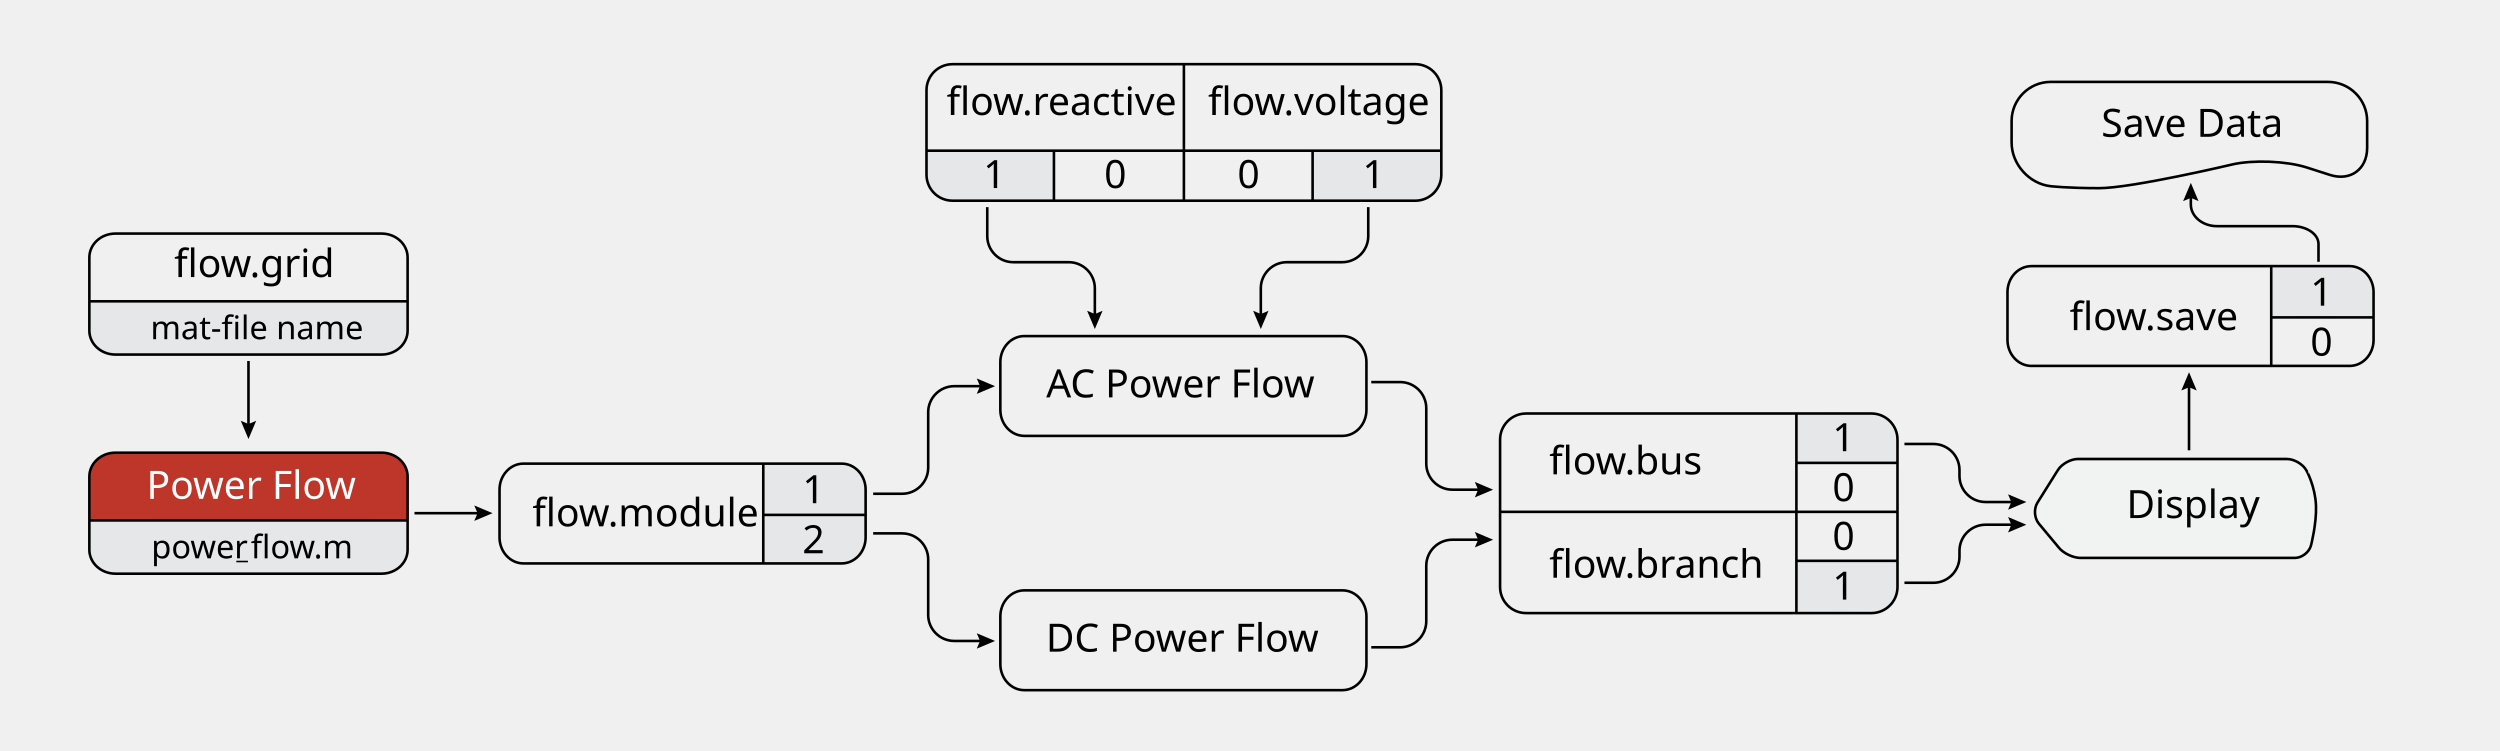
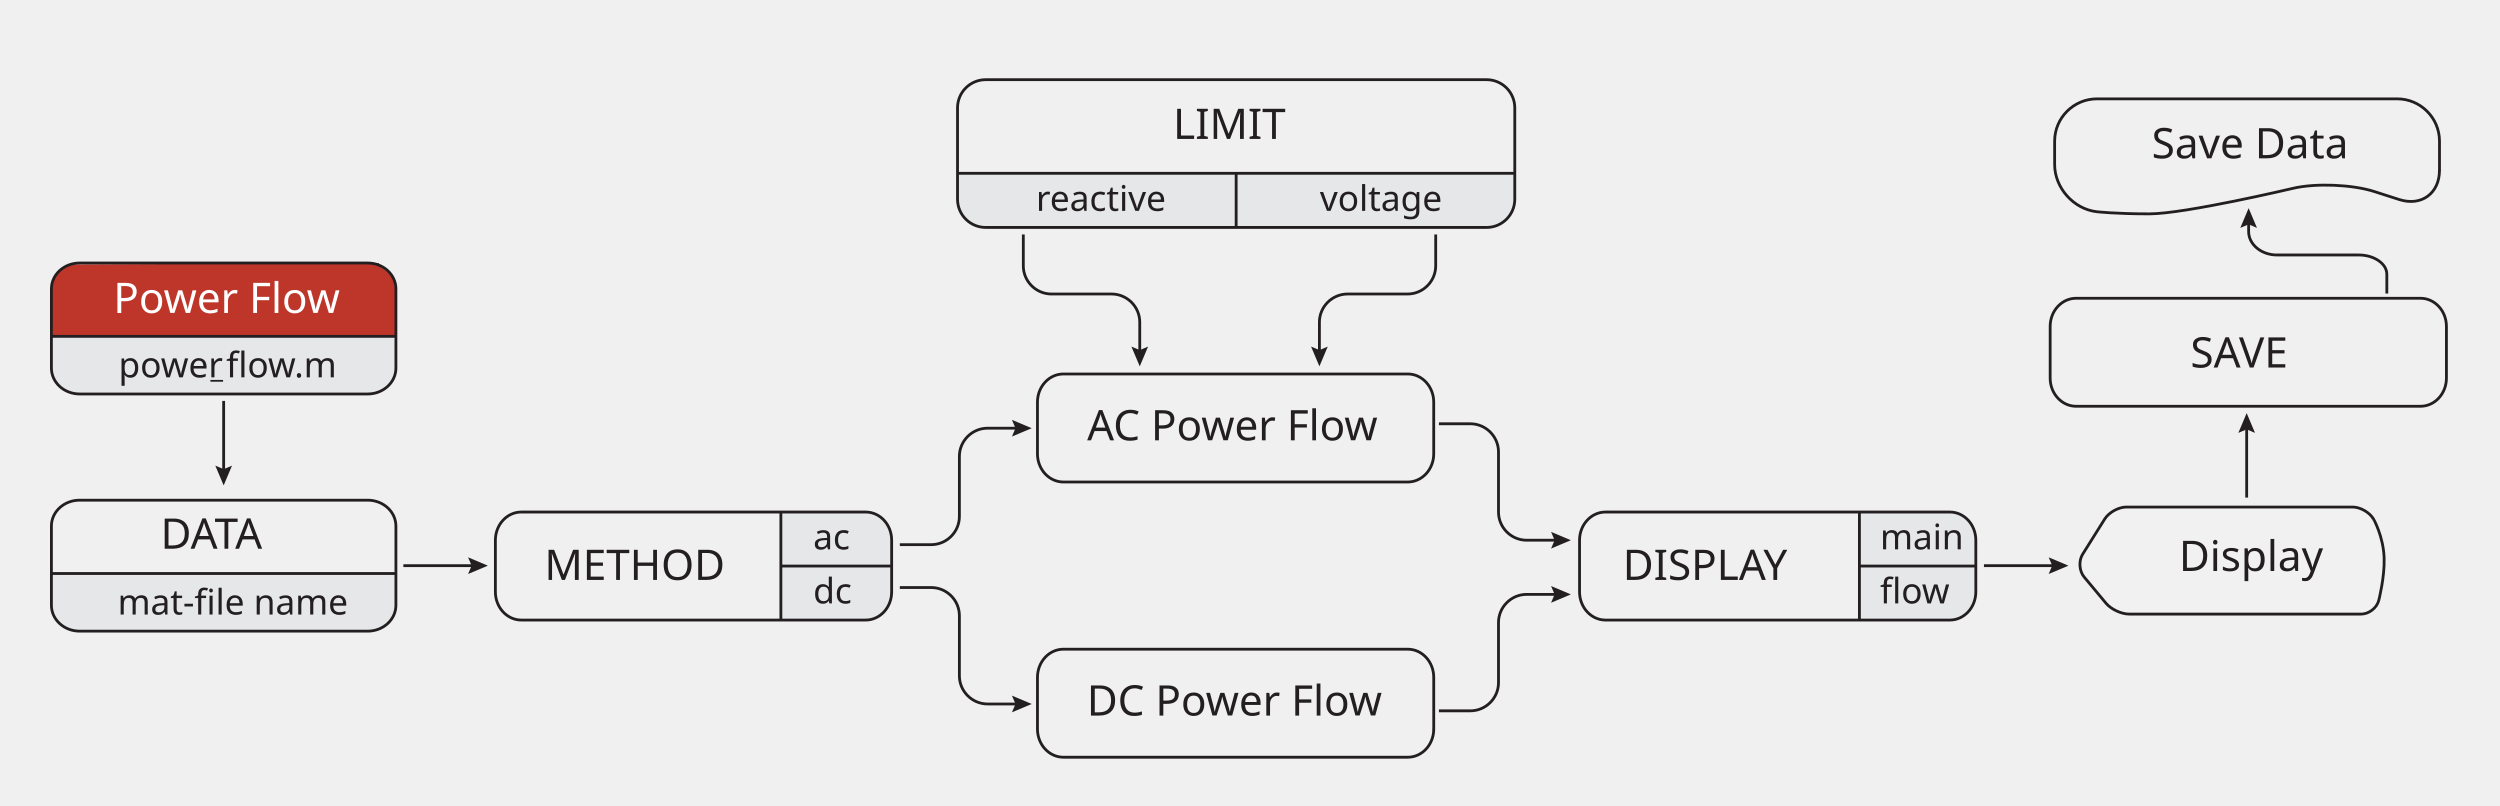
- <svg xmlns="http://www.w3.org/2000/svg" version="1.1" id="Layer_1" x="0px" y="0px" width="343px" height="103px" viewBox="128.14 368.445 343 103" enable-background="new 128.14 368.445 343 103" xml:space="preserve">
-   <path fill="#E6E7E8" d="M255.188,389.117h17.554v6.878c0,0-9.582,0.425-14.929-0.112c-1.991-0.2-2.674-3.275-2.696-4.463  C255.089,390.089,255.188,389.117,255.188,389.117z" />
+ <svg xmlns="http://www.w3.org/2000/svg" version="1.1" id="Layer_1" x="0px" y="0px" width="503px" height="162px" viewBox="-80 -33 503 162" enable-background="new -80 -33 503 162" xml:space="preserve">
  <g>
-     <path fill="none" stroke="#000000" stroke-width="0.357" stroke-miterlimit="10" d="M452.913,388.725   c0,2.947-2.296,4.621-5.102,3.72l-3.163-1.015c-2.806-0.9-7.447-1.083-10.314-0.404c0,0-13.671,3.233-18.193,3.235   c-4.332,0.002-6.688-0.272-6.688-0.272c-2.927-0.342-5.32-3.032-5.32-5.979v-2.97c0-2.947,2.411-5.357,5.356-5.357h38.068   c2.946,0,5.356,2.411,5.356,5.357V388.725z" />
+     <path fill="none" stroke="#231F20" stroke-width="0.567" stroke-miterlimit="10" d="M410.825,1.243   c0,4.677-3.644,7.334-8.097,5.905l-5.023-1.611c-4.453-1.429-11.82-1.718-16.372-0.642c0,0-21.699,5.132-28.879,5.135   c-6.877,0.003-10.614-0.433-10.614-0.433c-4.646-0.542-8.446-4.812-8.446-9.489v-4.715c0-4.677,3.827-8.504,8.504-8.504h60.424   c4.677,0,8.504,3.827,8.504,8.504V1.243z" />
  </g>
  <g>
-     <path fill="#F1F2F2" d="M445.896,437.847c0.089,2.445-0.682,5.416-0.682,5.416c-0.246,0.951-1.252,1.73-2.234,1.73h-29.404   c-0.981,0-2.301-0.617-2.93-1.373l-2.772-3.326c-0.629-0.756-0.717-2.053-0.194-2.885l2.806-4.475   c0.521-0.832,1.752-1.514,2.734-1.514h28.69c0.982,0,2.182,0.701,2.664,1.555C444.573,432.976,445.795,435.142,445.896,437.847z" />
-     <path fill="none" stroke="#000000" stroke-width="0.357" stroke-miterlimit="10" d="M445.896,437.847   c0.089,2.445-0.682,5.416-0.682,5.416c-0.246,0.951-1.252,1.73-2.234,1.73h-29.404c-0.981,0-2.301-0.617-2.93-1.373l-2.772-3.326   c-0.629-0.756-0.717-2.053-0.194-2.885l2.806-4.475c0.521-0.832,1.752-1.514,2.734-1.514h28.69c0.982,0,2.182,0.701,2.664,1.555   C444.573,432.976,445.795,435.142,445.896,437.847z" />
+     <path fill="#F1F1F2" d="M399.685,79.217c0.143,3.881-1.081,8.597-1.081,8.597c-0.392,1.509-1.987,2.743-3.547,2.743h-46.676   c-1.56,0-3.651-0.979-4.649-2.178l-4.4-5.282c-0.998-1.198-1.137-3.259-0.309-4.579l4.451-7.1c0.828-1.32,2.781-2.4,4.341-2.4   h45.541c1.56,0,3.463,1.109,4.229,2.467C397.585,71.484,399.527,74.921,399.685,79.217z" />
+     <path fill="none" stroke="#231F20" stroke-width="0.567" stroke-miterlimit="10" d="M399.685,79.217   c0.143,3.881-1.081,8.597-1.081,8.597c-0.392,1.509-1.987,2.743-3.547,2.743h-46.676c-1.56,0-3.651-0.979-4.649-2.178l-4.4-5.282   c-0.998-1.198-1.137-3.259-0.309-4.579l4.451-7.1c0.828-1.32,2.781-2.4,4.341-2.4h45.541c1.56,0,3.463,1.109,4.229,2.467   C397.585,71.484,399.527,74.921,399.685,79.217z" />
  </g>
-   <text transform="matrix(1 0 0 1 271.6819 422.9702)" font-family="'CMR10'" font-size="5.357">AC Power Flow</text>
-   <path fill="#E6E7E8" d="M388.445,445.587h-13.869v6.773c0,0,8.132,0.994,12.359-0.303c1.539-0.471,1.548-2.846,1.566-4.078  C388.523,446.597,388.445,445.587,388.445,445.587z" />
-   <path fill="#E6E7E8" d="M388.475,431.953h-13.868v-6.773c0,0,8.167-0.748,12.36,0.658c0.936,0.316,1.547,2.488,1.565,3.723  C388.554,430.943,388.475,431.953,388.475,431.953z" />
-   <path fill="none" stroke="#000000" stroke-width="0.357" stroke-miterlimit="10" d="M388.475,448.988  c0,1.973-1.598,3.572-3.57,3.572h-47.383c-1.974,0-3.572-1.6-3.572-3.572v-20.236c0-1.973,1.6-3.572,3.572-3.572h47.383  c1.974,0,3.57,1.602,3.57,3.572V448.988z" />
-   <path fill="#FFFFFF" stroke="#000000" stroke-width="0.357" stroke-miterlimit="10" d="M374.606,425.179v27.381V425.179z" />
-   <line fill="none" stroke="#000000" stroke-width="0.357" stroke-miterlimit="10" x1="333.948" y1="438.671" x2="388.475" y2="438.671" />
-   <line fill="none" stroke="#000000" stroke-width="0.357" stroke-miterlimit="10" x1="374.606" y1="431.953" x2="388.475" y2="431.953" />
-   <line fill="none" stroke="#000000" stroke-width="0.357" stroke-miterlimit="10" x1="374.606" y1="445.392" x2="388.475" y2="445.392" />
-   <text transform="matrix(1 0 0 1 340.6965 447.7104)" font-family="'CMR10'" font-size="5.357">flow.branch</text>
-   <text transform="matrix(1 0 0 1 340.6965 433.5259)" font-family="'CMR10'" font-size="5.357">flow.bus</text>
-   <text transform="matrix(1 0 0 1 379.5442 430.3462)" font-family="'CMR10'" font-size="5.357">1</text>
-   <text transform="matrix(1 0 0 1 379.5442 437.2104)" font-family="'CMR10'" font-size="5.357">0</text>
-   <text transform="matrix(1 0 0 1 379.5442 443.8901)" font-family="'CMR10'" font-size="5.357">0</text>
-   <text transform="matrix(1 0 0 1 379.5442 450.7144)" font-family="'CMR10'" font-size="5.357">1</text>
-   <text transform="matrix(1 0 0 1 152.0417 406.4624)" font-family="'CMR10'" font-size="5.357">flow.grid</text>
+   <text transform="matrix(1 0 0 1 138.7302 55.6006)" fill="#231F20" font-family="'CMR10'" font-size="8.504">AC Power Flow</text>
  <g>
-     <path fill="#BE362A" d="M181.383,430.552l-38.623,0.18c0,0-1.347,0.541-1.597,0.961c-0.523,0.883-0.767,1.816-0.767,1.816v6.24   c0,0,27.282,0.131,43.667,0v-3.848c0,0-0.003-2.805-0.406-3.539C183.278,431.671,181.383,430.552,181.383,430.552z" />
-     <path fill="#E6E7E8" d="M181.204,447.152h-38.086l-2.079-1.271l-0.642-1.365v-4.66c0,0,27.282-0.105,43.667,0v4.842   c0,0-0.359,0.514-0.765,1.098C182.92,446.341,181.204,447.152,181.204,447.152z" />
-     <path fill="#FFFFFF" stroke="#000000" stroke-width="0.357" stroke-miterlimit="10" d="M140.398,439.847h43.667H140.398z" />
-     <text transform="matrix(1 0 0 1 148.2463 436.8862)" fill="#FFFFFF" font-family="'CMR10'" font-size="5.357">Power Flow</text>
-     <text transform="matrix(1 0 0 1 148.9031 445.0464)" font-family="'CMR10'" font-size="4.465">power</text>
-     <text transform="matrix(1 0 0 1 160.5642 445.0464)" font-family="'ArialMT'" font-size="3.572">_</text>
-     <text transform="matrix(1 0 0 1 162.55 445.0464)" font-family="'CMR10'" font-size="4.465">flow.m</text>
-     <path fill="none" stroke="#000000" stroke-width="0.357" stroke-miterlimit="10" d="M184.064,443.873   c0,1.811-1.599,3.279-3.571,3.279h-36.523c-1.973,0-3.571-1.469-3.571-3.279v-10.039c0-1.813,1.6-3.281,3.571-3.281h36.523   c1.973,0,3.571,1.471,3.571,3.281V443.873z" />
-   </g>
-   <g>
-     <line fill="none" x1="185.01" y1="438.853" x2="195.721" y2="438.853" />
+     <line fill="#FFFFFF" x1="1.157" y1="80.812" x2="18.157" y2="80.812" />
    <g>
-       <line fill="none" stroke="#000000" stroke-width="0.357" stroke-miterlimit="10" x1="185.01" y1="438.853" x2="194.015" y2="438.853" />
+       <line fill="none" stroke="#231F20" stroke-width="0.567" stroke-miterlimit="10" x1="1.157" y1="80.812" x2="15.45" y2="80.812" />
      <g>
-         <polygon points="193.212,439.91 193.662,438.853 193.212,437.794 195.721,438.853    " />
+         <polygon fill="#231F20" points="14.176,82.491 14.889,80.812 14.176,79.132 18.157,80.812    " />
      </g>
    </g>
  </g>
-   <path fill="#E6E7E8" d="M246.223,444.839c-0.412,0.461-1.993,0.908-1.993,0.908h-11.472v-13.695c0,0,7.256-0.223,11.904,0.018  c0.642,0.031,0.755,0.539,1.236,0.65c0.263,0.061,0.823,0.914,0.996,2.188c0.271,2.006,0.083,4.924,0.091,6.457  c0.007,1.203,0.196,1.336-0.143,2.002C246.586,443.865,246.818,444.171,246.223,444.839z" />
-   <line fill="none" stroke="#000000" stroke-width="0.357" stroke-miterlimit="10" x1="232.758" y1="439.089" x2="246.806" y2="439.089" />
-   <text transform="matrix(1 0 0 1 238.2292 437.4829)" font-family="'CMR10'" font-size="5.357">1</text>
-   <text transform="matrix(1 0 0 1 238.2292 444.3491)" font-family="'CMR10'" font-size="5.357">2</text>
-   <path fill="#FFFFFF" stroke="#000000" stroke-width="0.357" stroke-miterlimit="10" d="M232.861,432.052v13.695V432.052z" />
-   <text transform="matrix(1 0 0 1 201.1877 440.6606)" font-family="'CMR10'" font-size="5.357">flow.module</text>
-   <path fill="none" stroke="#000000" stroke-width="0.357" stroke-miterlimit="10" d="M246.903,442.175  c0,1.975-1.473,3.572-3.291,3.572h-43.647c-1.818,0-3.29-1.6-3.29-3.572v-6.549c0-1.973,1.472-3.572,3.29-3.572h43.647  c1.818,0,3.291,1.602,3.291,3.572V442.175z" />
-   <path fill="none" stroke="#000000" stroke-width="0.357" stroke-miterlimit="10" d="M315.614,424.675  c0,1.975-1.474,3.572-3.29,3.572h-43.648c-1.817,0-3.29-1.6-3.29-3.572v-6.547c0-1.973,1.473-3.572,3.29-3.572h43.648  c1.816,0,3.29,1.6,3.29,3.572V424.675z" />
-   <text transform="matrix(1 0 0 1 271.6467 457.855)" font-family="'CMR10'" font-size="5.357">DC Power Flow</text>
-   <path fill="none" stroke="#000000" stroke-width="0.357" stroke-miterlimit="10" d="M315.615,459.562  c0,1.975-1.473,3.572-3.291,3.572h-43.647c-1.817,0-3.29-1.6-3.29-3.572v-6.549c0-1.973,1.473-3.57,3.29-3.57h43.647  c1.818,0,3.291,1.6,3.291,3.57V459.562z" />
+   <path fill="#E6E7E8" d="M97.753,90.314c-0.653,0.732-2.597,1.441-2.597,1.441H76.948V70.019c0,0,10.383-0.354,17.759,0.025  c1.019,0.052,2.334,1.422,3.099,1.599c0.416,0.097,1.306,0.884,1.58,2.904c0.431,3.184,0.132,7.816,0.145,10.25  c0.01,1.91,0.028,1.838-0.511,2.894C98.614,88.485,98.698,89.256,97.753,90.314z" />
+   <line fill="#FFFFFF" stroke="#231F20" stroke-width="0.567" stroke-miterlimit="10" x1="76.948" y1="80.889" x2="99.245" y2="80.889" />
+   <text transform="matrix(1 0 0 1 83.6121 77.5273)" fill="#231F20" font-family="'CMR10'" font-size="7.087">ac</text>
+   <text transform="matrix(1 0 0 1 83.6121 88.4023)" fill="#231F20" font-family="'CMR10'" font-size="7.087">dc</text>
+   <path fill="#FFFFFF" stroke="#231F20" stroke-width="0.567" stroke-miterlimit="10" d="M77.111,70.019v21.737V70.019z" />
+   <text transform="matrix(1 0 0 1 29.5432 83.6816)" fill="#231F20" font-family="'CMR10'" font-size="8.504">METHOD</text>
+   <path fill="none" stroke="#231F20" stroke-width="0.567" stroke-miterlimit="10" d="M99.4,86.086c0,3.131-2.338,5.67-5.223,5.67  H24.894c-2.885,0-5.223-2.539-5.223-5.67V75.691c0-3.131,2.338-5.669,5.223-5.669h69.284c2.885,0,5.223,2.538,5.223,5.669V86.086z" />
+   <path fill="none" stroke="#231F20" stroke-width="0.567" stroke-miterlimit="10" d="M208.465,58.309c0,3.131-2.338,5.67-5.223,5.67  h-69.283c-2.885,0-5.223-2.539-5.223-5.67V47.915c0-3.131,2.338-5.669,5.223-5.669h69.283c2.885,0,5.223,2.539,5.223,5.669V58.309z" />
+   <text transform="matrix(1 0 0 1 138.675 110.9736)" fill="#231F20" font-family="'CMR10'" font-size="8.504">DC Power Flow</text>
+   <path fill="none" stroke="#231F20" stroke-width="0.567" stroke-miterlimit="10" d="M208.467,113.684  c0,3.131-2.338,5.67-5.223,5.67H133.96c-2.885,0-5.223-2.539-5.223-5.67v-10.395c0-3.131,2.338-5.67,5.223-5.67h69.285  c2.885,0,5.223,2.539,5.223,5.67V113.684z" />
  <g>
    <g>
-       <path fill="none" stroke="#000000" stroke-width="0.357" stroke-miterlimit="10" d="M262.954,421.429h-3.894    c-1.964,0-3.572,1.608-3.572,3.571v7.619c0,1.963-1.606,3.57-3.571,3.57h-3.98" />
+       <path fill="none" stroke="#231F20" stroke-width="0.567" stroke-miterlimit="10" d="M124.877,53.154h-6.179    c-3.118,0-5.669,2.552-5.669,5.67l0,12.09c0,3.118-2.551,5.67-5.669,5.67h-6.318" />
      <g>
-         <polygon points="262.151,420.371 262.601,421.429 262.151,422.486 264.66,421.429    " />
+         <polygon fill="#231F20" points="123.603,51.475 124.317,53.154 123.603,54.834 127.585,53.154    " />
      </g>
    </g>
  </g>
  <g>
    <g>
-       <path fill="none" stroke="#000000" stroke-width="0.357" stroke-miterlimit="10" d="M262.954,456.384h-3.894    c-1.964,0-3.572-1.605-3.572-3.57v-7.617c0-1.963-1.606-3.57-3.571-3.57h-3.98" />
+       <path fill="none" stroke="#231F20" stroke-width="0.567" stroke-miterlimit="10" d="M124.877,108.641h-6.179    c-3.118,0-5.669-2.551-5.669-5.67l0-12.09c0-3.117-2.551-5.669-5.669-5.669h-6.318" />
      <g>
-         <polygon points="262.151,455.326 262.601,456.384 262.151,457.443 264.66,456.384    " />
+         <polygon fill="#231F20" points="123.603,106.961 124.317,108.641 123.603,110.32 127.585,108.641    " />
      </g>
    </g>
  </g>
  <g>
    <g>
-       <path fill="none" stroke="#000000" stroke-width="0.357" stroke-miterlimit="10" d="M331.289,435.628h-3.894    c-1.964,0-3.571-1.607-3.571-3.572v-7.615c0-1.967-1.606-3.573-3.57-3.573h-3.98" />
+       <path fill="none" stroke="#231F20" stroke-width="0.567" stroke-miterlimit="10" d="M233.347,75.692h-6.18    c-3.118,0-5.669-2.552-5.669-5.669v-12.09c0-3.119-2.551-5.67-5.669-5.67h-6.317" />
      <g>
-         <polygon points="330.488,434.57 330.938,435.628 330.488,436.685 332.995,435.628    " />
+         <polygon fill="#231F20" points="232.073,74.013 232.787,75.692 232.073,77.372 236.055,75.692    " />
      </g>
    </g>
  </g>
  <g>
    <g>
-       <path fill="none" stroke="#000000" stroke-width="0.357" stroke-miterlimit="10" d="M331.289,442.494h-3.894    c-1.964,0-3.571,1.605-3.571,3.57v7.617c0,1.965-1.606,3.572-3.57,3.572h-3.98" />
+       <path fill="none" stroke="#231F20" stroke-width="0.567" stroke-miterlimit="10" d="M233.347,86.59h-6.18    c-3.118,0-5.669,2.552-5.669,5.67v12.09c0,3.118-2.551,5.67-5.669,5.67h-6.317" />
      <g>
-         <polygon points="330.488,441.435 330.938,442.494 330.488,443.55 332.995,442.494    " />
+         <polygon fill="#231F20" points="232.073,84.91 232.787,86.59 232.073,88.27 236.055,86.59    " />
+       </g>
+     </g>
+   </g>
+   <text transform="matrix(1 0 0 1 358.4075 81.8809)" fill="#231F20" font-family="'CMR10'" font-size="8.504">Display</text>
+   <text transform="matrix(1 0 0 1 360.7141 40.9507)" fill="#231F20" font-family="'CMR10'" font-size="8.504">SAVE</text>
+   <path fill="none" stroke="#231F20" stroke-width="0.567" stroke-miterlimit="10" d="M412.222,43.073  c0,3.131-2.338,5.669-5.223,5.669h-69.283c-2.885,0-5.223-2.538-5.223-5.669V32.679c0-3.131,2.338-5.669,5.223-5.669h69.283  c2.885,0,5.223,2.539,5.223,5.669V43.073z" />
+   <g>
+     <line fill="#FFFFFF" x1="372.031" y1="67.116" x2="372.031" y2="50.116" />
+     <g>
+       <line fill="none" stroke="#231F20" stroke-width="0.567" stroke-miterlimit="10" x1="372.031" y1="67.116" x2="372.031" y2="52.824" />
+       <g>
+         <polygon fill="#231F20" points="373.71,54.098 372.031,53.384 370.351,54.098 372.031,50.116    " />
+       </g>
+     </g>
+   </g>
+   <text transform="matrix(1 0 0 1 352.9143 -1.1465)" fill="#231F20" font-family="'CMR10'" font-size="8.504">Save Data</text>
+   <g>
+     <g>
+       <path fill="none" stroke="#231F20" stroke-width="0.567" stroke-miterlimit="10" d="M149.318,38.003v-6.179    c0-3.118-2.551-5.669-5.669-5.669l-12.09,0.001c-3.118,0-5.669-2.551-5.669-5.669v-6.318" />
+       <g>
+         <polygon fill="#231F20" points="150.998,36.729 149.318,37.443 147.638,36.729 149.318,40.71    " />
      </g>
    </g>
  </g>
  <g>
    <g>
-       <path fill="none" stroke="#000000" stroke-width="0.357" stroke-miterlimit="10" d="M404.445,437.322h-3.894    c-1.964,0-3.571-1.607-3.571-3.572v-0.82c0-1.965-1.607-3.57-3.571-3.57h-3.979" />
+       <path fill="none" stroke="#231F20" stroke-width="0.567" stroke-miterlimit="10" d="M185.465,38.003v-6.179    c0-3.118,2.551-5.669,5.669-5.669l12.061,0.001c3.118,0,5.669-2.551,5.669-5.669v-6.318" />
      <g>
-         <polygon points="403.644,436.263 404.093,437.322 403.644,438.378 406.151,437.322    " />
+         <polygon fill="#231F20" points="187.145,36.729 185.465,37.443 183.785,36.729 185.465,40.71    " />
+       </g>
+     </g>
+   </g>
+   <g>
+     <line fill="#FFFFFF" x1="-35" y1="47.667" x2="-35" y2="64.668" />
+     <g>
+       <line fill="none" stroke="#231F20" stroke-width="0.567" stroke-miterlimit="10" x1="-35" y1="47.667" x2="-35" y2="61.96" />
+       <g>
+         <polygon fill="#231F20" points="-36.68,60.686 -35,61.4 -33.321,60.686 -35,64.668    " />
      </g>
    </g>
  </g>
  <g>
    <g>
-       <path fill="none" stroke="#000000" stroke-width="0.357" stroke-miterlimit="10" d="M404.445,440.437h-3.894    c-1.964,0-3.571,1.607-3.571,3.572v0.822c0,1.963-1.607,3.57-3.571,3.57h-3.979" />
+       <path fill="none" stroke="#231F20" stroke-width="0.567" stroke-miterlimit="10" d="M372.425,11.58c0,0.61,0,1.291,0,2.007    c0,2.593,2.551,4.714,5.669,4.714L394.56,18.3c3.118,0,5.669,1.747,5.669,3.882c0,2.135,0,3.882,0,3.882" />
      <g>
-         <polygon points="403.644,439.378 404.093,440.437 403.644,441.496 406.151,440.437    " />
-       </g>
-     </g>
-   </g>
-   <text transform="matrix(1 0 0 1 419.8997 439.5269)" font-family="'CMR10'" font-size="5.357">Display</text>
-   <path fill="#E6E7E8" d="M451.803,405.302c-0.41-0.223-0.685-0.11-0.685-0.11H439.65v6.612c0,0,7.256,0.107,11.902-0.007  c0.641-0.017,1.761,0.106,2.239,0.052c0.265-0.029-0.18-0.808-0.008-1.423c0.271-0.968-0.248-2.291-0.242-3.032  c0.009-0.58-0.356-0.996-0.696-1.317C452.591,405.835,452.398,405.624,451.803,405.302z" />
-   <line fill="none" stroke="#000000" stroke-width="0.357" stroke-miterlimit="10" x1="439.65" y1="411.991" x2="453.793" y2="411.991" />
-   <text transform="matrix(1 0 0 1 445.1184 410.3843)" font-family="'CMR10'" font-size="5.357">1</text>
-   <text transform="matrix(1 0 0 1 445.1184 417.2495)" font-family="'CMR10'" font-size="5.357">0</text>
-   <path fill="#FFFFFF" stroke="#000000" stroke-width="0.357" stroke-miterlimit="10" d="M439.752,404.955v13.694V404.955z" />
-   <text transform="matrix(1 0 0 1 412.093 413.7407)" font-family="'CMR10'" font-size="5.357">flow.save</text>
-   <path fill="none" stroke="#000000" stroke-width="0.357" stroke-miterlimit="10" d="M453.793,415.077  c0,1.973-1.473,3.572-3.289,3.572h-43.648c-1.818,0-3.29-1.6-3.29-3.572v-6.548c0-1.973,1.472-3.571,3.29-3.571h43.648  c1.816,0,3.289,1.599,3.289,3.571V415.077z" />
-   <g>
-     <line fill="none" x1="428.474" y1="430.224" x2="428.474" y2="419.515" />
-     <g>
-       <line fill="none" stroke="#000000" stroke-width="0.357" stroke-miterlimit="10" x1="428.474" y1="430.224" x2="428.474" y2="421.22" />
-       <g>
-         <polygon points="429.531,422.023 428.474,421.574 427.415,422.023 428.474,419.515    " />
-       </g>
-     </g>
-   </g>
-   <text transform="matrix(1 0 0 1 416.4407 387.2183)" font-family="'CMR10'" font-size="5.357">Save Data</text>
-   <path fill="#E6E7E8" d="M325.781,389.117H308.23v6.878c0,0,10.118,0.246,15.463-0.291c1.992-0.201,2.14-3.096,2.162-4.285  C325.881,390.089,325.781,389.117,325.781,389.117z" />
-   <path fill="#FFFFFF" stroke="#000000" stroke-width="0.357" stroke-miterlimit="10" d="M290.571,377.252v18.799V377.252z" />
-   <line fill="none" stroke="#000000" stroke-width="0.357" stroke-miterlimit="10" x1="255.253" y1="389.119" x2="325.889" y2="389.119" />
-   <text transform="matrix(1 0 0 1 258.0193 384.2271)" font-family="'CMR10'" font-size="5.357">flow.reactive</text>
-   <text transform="matrix(1 0 0 1 279.634 394.2495)" font-family="'CMR10'" font-size="5.357">0</text>
-   <text transform="matrix(1 0 0 1 297.9124 394.2495)" font-family="'CMR10'" font-size="5.357">0</text>
-   <text transform="matrix(1 0 0 1 315.0715 394.2495)" font-family="'CMR10'" font-size="5.357">1</text>
-   <text transform="matrix(1 0 0 1 293.8884 384.2271)" font-family="'CMR10'" font-size="5.357">flow.voltage</text>
-   <path fill="none" stroke="#000000" stroke-width="0.357" stroke-miterlimit="10" d="M325.889,392.409c0,1.973-1.6,3.572-3.57,3.572  h-63.493c-1.973,0-3.571-1.599-3.571-3.572v-11.585c0-1.973,1.599-3.572,3.571-3.572h63.493c1.972,0,3.57,1.599,3.57,3.572V392.409z  " />
-   <path fill="#FFFFFF" stroke="#000000" stroke-width="0.357" stroke-miterlimit="10" d="M308.23,389.117v6.878V389.117z" />
-   <path fill="#FFFFFF" stroke="#000000" stroke-width="0.357" stroke-miterlimit="10" d="M272.741,389.117v6.934V389.117z" />
-   <text transform="matrix(1 0 0 1 263.0442 394.2495)" font-family="'CMR10'" font-size="5.357">1</text>
-   <g>
-     <g>
-       <path fill="none" stroke="#000000" stroke-width="0.357" stroke-miterlimit="10" d="M278.352,411.884v-3.893    c0-1.964-1.606-3.572-3.572-3.572h-7.616c-1.964,0-3.572-1.606-3.572-3.572v-3.979" />
-       <g>
-         <polygon points="279.41,411.081 278.352,411.531 277.293,411.081 278.352,413.589    " />
+         <polygon fill="#231F20" points="370.745,12.855 372.425,12.141 374.105,12.855 372.425,8.874    " />
      </g>
    </g>
  </g>
  <g>
+     <path fill="#E6E7E8" d="M112.676,1.866h55.978v10.917c0,0-32.538,0.09-50.166-0.178c-6.359-0.097-5.969-5.198-6.043-7.084   C112.362,3.408,112.676,1.866,112.676,1.866z" />
+     <path fill="#E6E7E8" d="M224.483,1.866h-55.882v10.917c0,0,32.482,0.09,50.08-0.178c6.349-0.097,5.959-5.198,6.033-7.084   C224.796,3.408,224.483,1.866,224.483,1.866z" />
+     <path fill="#FFFFFF" stroke="#231F20" stroke-width="0.567" stroke-miterlimit="10" d="M168.714,1.869v11.004V1.869z" />
+     <line fill="#FFFFFF" stroke="#231F20" stroke-width="0.567" stroke-miterlimit="10" x1="112.654" y1="1.869" x2="224.774" y2="1.869" />
+     <text transform="matrix(1 0 0 1 156.0217 -5.0449)" fill="#231F20" font-family="'CMR10'" font-size="8.504">LIMIT</text>
+     <text transform="matrix(1 0 0 1 185.553 9.4272)" fill="#231F20" font-family="'CMR10'" font-size="7.087">voltage</text>
+     <path fill="none" stroke="#231F20" stroke-width="0.567" stroke-miterlimit="10" d="M224.774,7.091c0,3.132-2.537,5.67-5.668,5.67   H118.323c-3.131,0-5.669-2.538-5.669-5.67v-18.389c0-3.132,2.538-5.67,5.669-5.67h100.783c3.131,0,5.668,2.538,5.668,5.67V7.091z" />
+     <text transform="matrix(1 0 0 1 128.4382 9.4272)" fill="#231F20" font-family="'CMR10'" font-size="7.087">reactive</text>
+   </g>
+   <path fill="#E6E7E8" d="M315.807,90.314c-0.68,0.732-2.707,1.441-2.707,1.441h-18.988V70.019c0,0,10.827-0.354,18.521,0.025  c1.062,0.052,2.434,1.422,3.229,1.599c0.435,0.097,1.363,0.884,1.648,2.904c0.45,3.184,0.139,7.816,0.151,10.25  c0.011,1.91,0.029,1.838-0.532,2.894C316.705,88.485,316.793,89.256,315.807,90.314z" />
+   <line fill="#FFFFFF" stroke="#231F20" stroke-width="0.567" stroke-miterlimit="10" x1="294.114" y1="80.889" x2="317.38" y2="80.889" />
+   <text transform="matrix(1 0 0 1 298.261 77.5273)" fill="#231F20" font-family="'CMR10'" font-size="7.087">main</text>
+   <text transform="matrix(1 0 0 1 298.261 88.4023)" fill="#231F20" font-family="'CMR10'" font-size="7.087">flow</text>
+   <path fill="#FFFFFF" stroke="#231F20" stroke-width="0.567" stroke-miterlimit="10" d="M294.114,70.019v21.737V70.019z" />
+   <text transform="matrix(1 0 0 1 246.5042 83.6816)" fill="#231F20" font-family="'CMR10'" font-size="8.504">DISPLAY</text>
+   <path fill="none" stroke="#231F20" stroke-width="0.567" stroke-miterlimit="10" d="M317.535,86.086c0,3.131-2.338,5.67-5.223,5.67  h-69.284c-2.885,0-5.223-2.539-5.223-5.67V75.691c0-3.131,2.338-5.669,5.223-5.669h69.284c2.885,0,5.223,2.538,5.223,5.669V86.086z" />
+   <g>
+     <line fill="#FFFFFF" x1="319.17" y1="80.812" x2="336.17" y2="80.812" />
    <g>
-       <path fill="none" stroke="#000000" stroke-width="0.357" stroke-miterlimit="10" d="M301.123,411.884v-3.893    c0-1.964,1.606-3.572,3.57-3.572h7.601c1.964,0,3.57-1.606,3.57-3.572v-3.979" />
+       <line fill="none" stroke="#231F20" stroke-width="0.567" stroke-miterlimit="10" x1="319.17" y1="80.812" x2="333.462" y2="80.812" />
      <g>
-         <polygon points="302.182,411.081 301.123,411.531 300.064,411.081 301.123,413.589    " />
+         <polygon fill="#231F20" points="332.189,82.491 332.902,80.812 332.189,79.132 336.17,80.812    " />
      </g>
    </g>
  </g>
  <g>
-     <line fill="none" x1="162.231" y1="417.972" x2="162.231" y2="428.681" />
-     <g>
-       <line fill="none" stroke="#000000" stroke-width="0.357" stroke-miterlimit="10" x1="162.231" y1="417.972" x2="162.231" y2="426.976" />
-       <g>
-         <polygon points="161.173,426.173 162.231,426.623 163.289,426.173 162.231,428.681    " />
-       </g>
-     </g>
+     <path fill="#BE3629" d="M-4.6,19.919l-61.306,0.284c0,0-2.138,0.857-2.535,1.525c-0.831,1.399-1.215,2.884-1.215,2.884v9.905   c0,0,43.306,0.209,69.313,0V28.41c0,0-0.005-4.45-0.646-5.619C-1.592,21.696-4.6,19.919-4.6,19.919z" />
+     <path fill="#E6E7E8" d="M-4.884,46.27h-60.455l-3.3-2.019l-1.017-2.167v-7.4c0,0,43.306-0.166,69.313,0v7.684   c0,0-0.572,0.815-1.214,1.743C-2.159,44.98-4.884,46.27-4.884,46.27z" />
+     <path fill="#FFFFFF" stroke="#231F20" stroke-width="0.567" stroke-miterlimit="10" d="M-69.656,34.672h69.313H-69.656z" />
+     <text transform="matrix(1 0 0 1 -57.199 29.9731)" fill="#FFFFFF" font-family="'CMR10'" font-size="8.504">Power Flow</text>
+     <text transform="matrix(1 0 0 1 -56.1565 42.9238)">
+       <tspan x="0" y="0" fill="#231F20" font-family="'CMR10'" font-size="7.087">power</tspan>
+       <tspan x="18.51" y="0" fill="#231F20" font-family="'ArialMT'" font-size="5.669">_</tspan>
+       <tspan x="21.663" y="0" fill="#231F20" font-family="'CMR10'" font-size="7.087">flow.m</tspan>
+     </text>
+     <path fill="none" stroke="#231F20" stroke-width="0.567" stroke-miterlimit="10" d="M-0.344,41.061   c0,2.877-2.538,5.208-5.669,5.208h-57.974c-3.131,0-5.669-2.332-5.669-5.208V25.127c0-2.877,2.538-5.208,5.669-5.208h57.974   c3.131,0,5.669,2.332,5.669,5.208V41.061z" />
  </g>
-   <path fill="#E6E7E8" d="M181.204,417.091h-38.086l-2.079-1.271l-0.642-1.365v-4.662c0,0,27.282-0.104,43.667,0v4.84  c0,0-0.359,0.515-0.765,1.099C182.92,416.279,181.204,417.091,181.204,417.091z" />
-   <path fill="#FFFFFF" stroke="#000000" stroke-width="0.357" stroke-miterlimit="10" d="M140.398,409.785h43.667H140.398z" />
-   <text transform="matrix(1 0 0 1 148.7893 414.9839)" font-family="'CMR10'" font-size="4.465">mat-file name</text>
-   <path fill="none" stroke="#000000" stroke-width="0.357" stroke-miterlimit="10" d="M184.064,413.81  c0,1.813-1.599,3.281-3.57,3.281h-36.524c-1.973,0-3.571-1.469-3.571-3.281v-10.037c0-1.813,1.6-3.281,3.571-3.281h36.524  c1.972,0,3.57,1.469,3.57,3.281V413.81z" />
  <g>
-     <g>
-       <path fill="none" stroke="#000000" stroke-width="0.357" stroke-miterlimit="10" d="M428.722,395.237c0,0.384,0,0.813,0,1.265    c0,1.633,1.606,2.97,3.571,2.97h10.373c1.965,0,3.571,1.102,3.571,2.446s0,2.446,0,2.446" />
-       <g>
-         <polygon points="427.663,396.04 428.722,395.59 429.779,396.04 428.722,393.532    " />
-       </g>
-     </g>
+     <text transform="matrix(1 0 0 1 -47.6921 77.3994)" fill="#231F20" font-family="'CMR10'" font-size="8.504">DATA</text>
+     <path fill="#E6E7E8" d="M-4.884,93.986h-60.455l-3.3-2.019l-1.017-2.167v-7.4c0,0,43.306-0.166,69.313,0v7.684   c0,0-0.572,0.816-1.214,1.744C-2.159,92.697-4.884,93.986-4.884,93.986z" />
+     <path fill="#FFFFFF" stroke="#231F20" stroke-width="0.567" stroke-miterlimit="10" d="M-69.656,82.389h69.313H-69.656z" />
+     <text transform="matrix(1 0 0 1 -56.3376 90.6416)" fill="#231F20" font-family="'CMR10'" font-size="7.087">mat-file name</text>
+     <path fill="none" stroke="#231F20" stroke-width="0.567" stroke-miterlimit="10" d="M-0.344,88.778   c0,2.877-2.538,5.208-5.669,5.208h-57.974c-3.131,0-5.669-2.331-5.669-5.208V72.845c0-2.877,2.538-5.208,5.669-5.208h57.974   c3.131,0,5.669,2.331,5.669,5.208V88.778z" />
  </g>
</svg>
